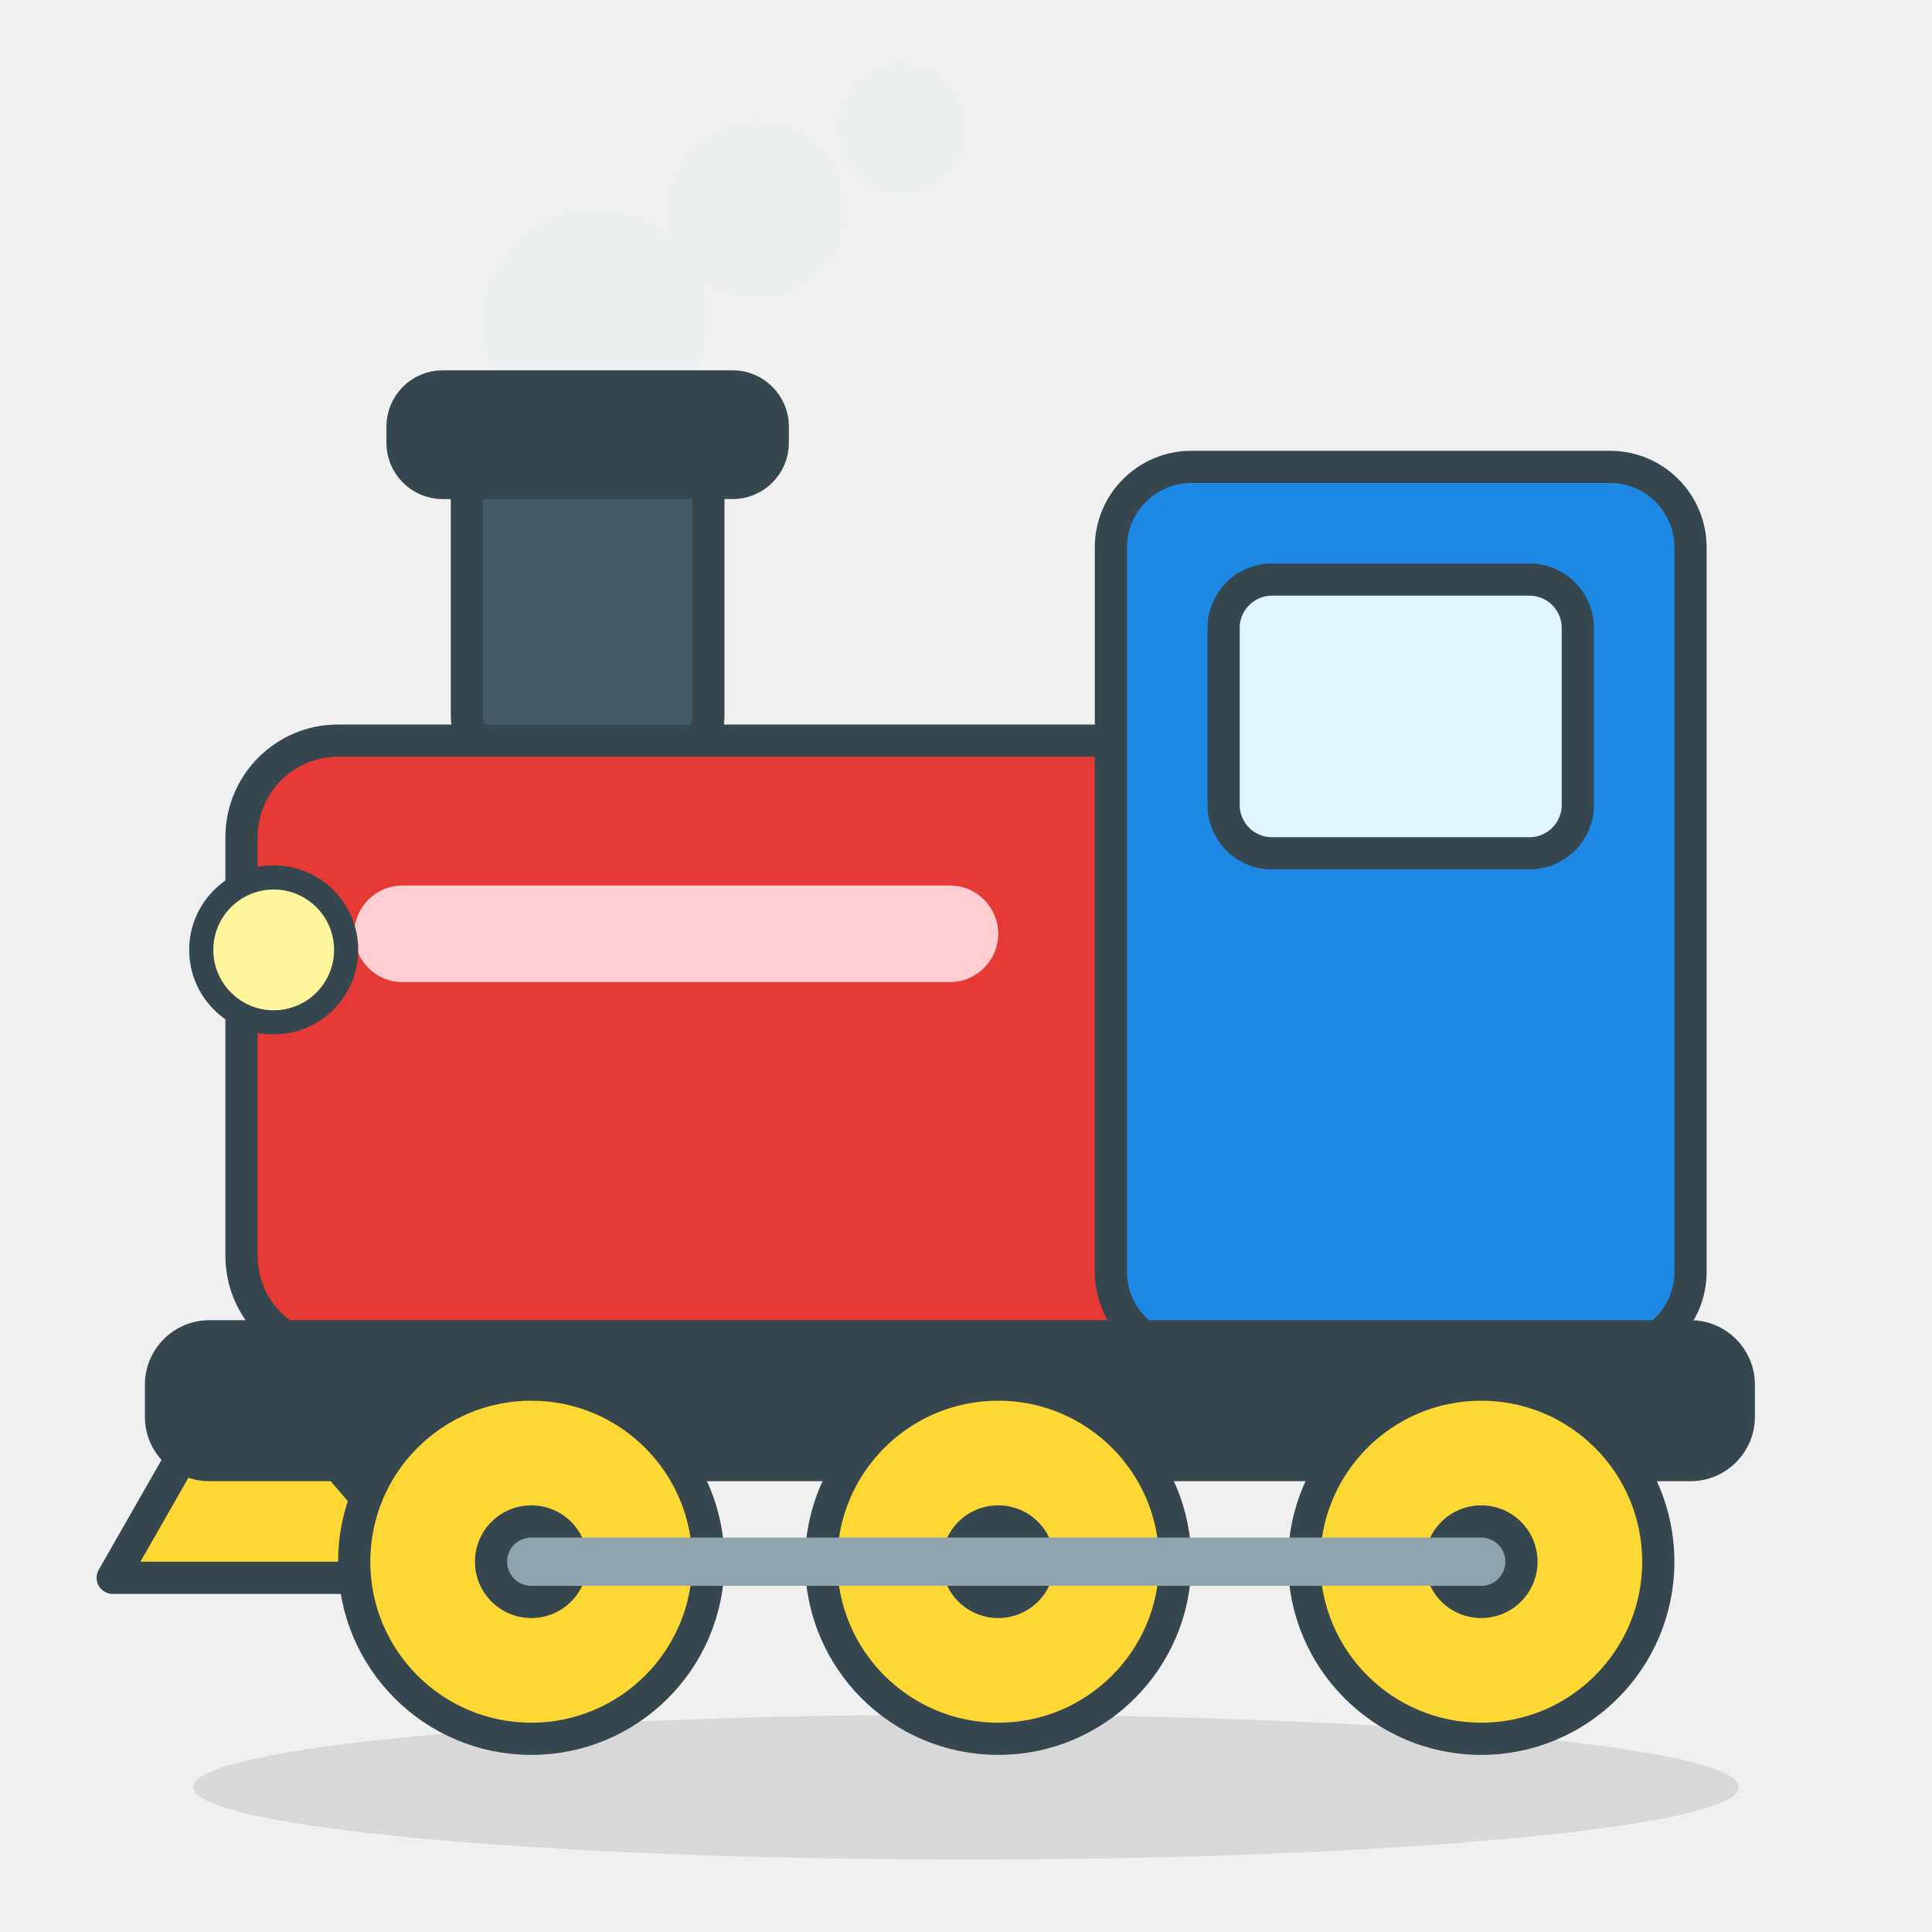
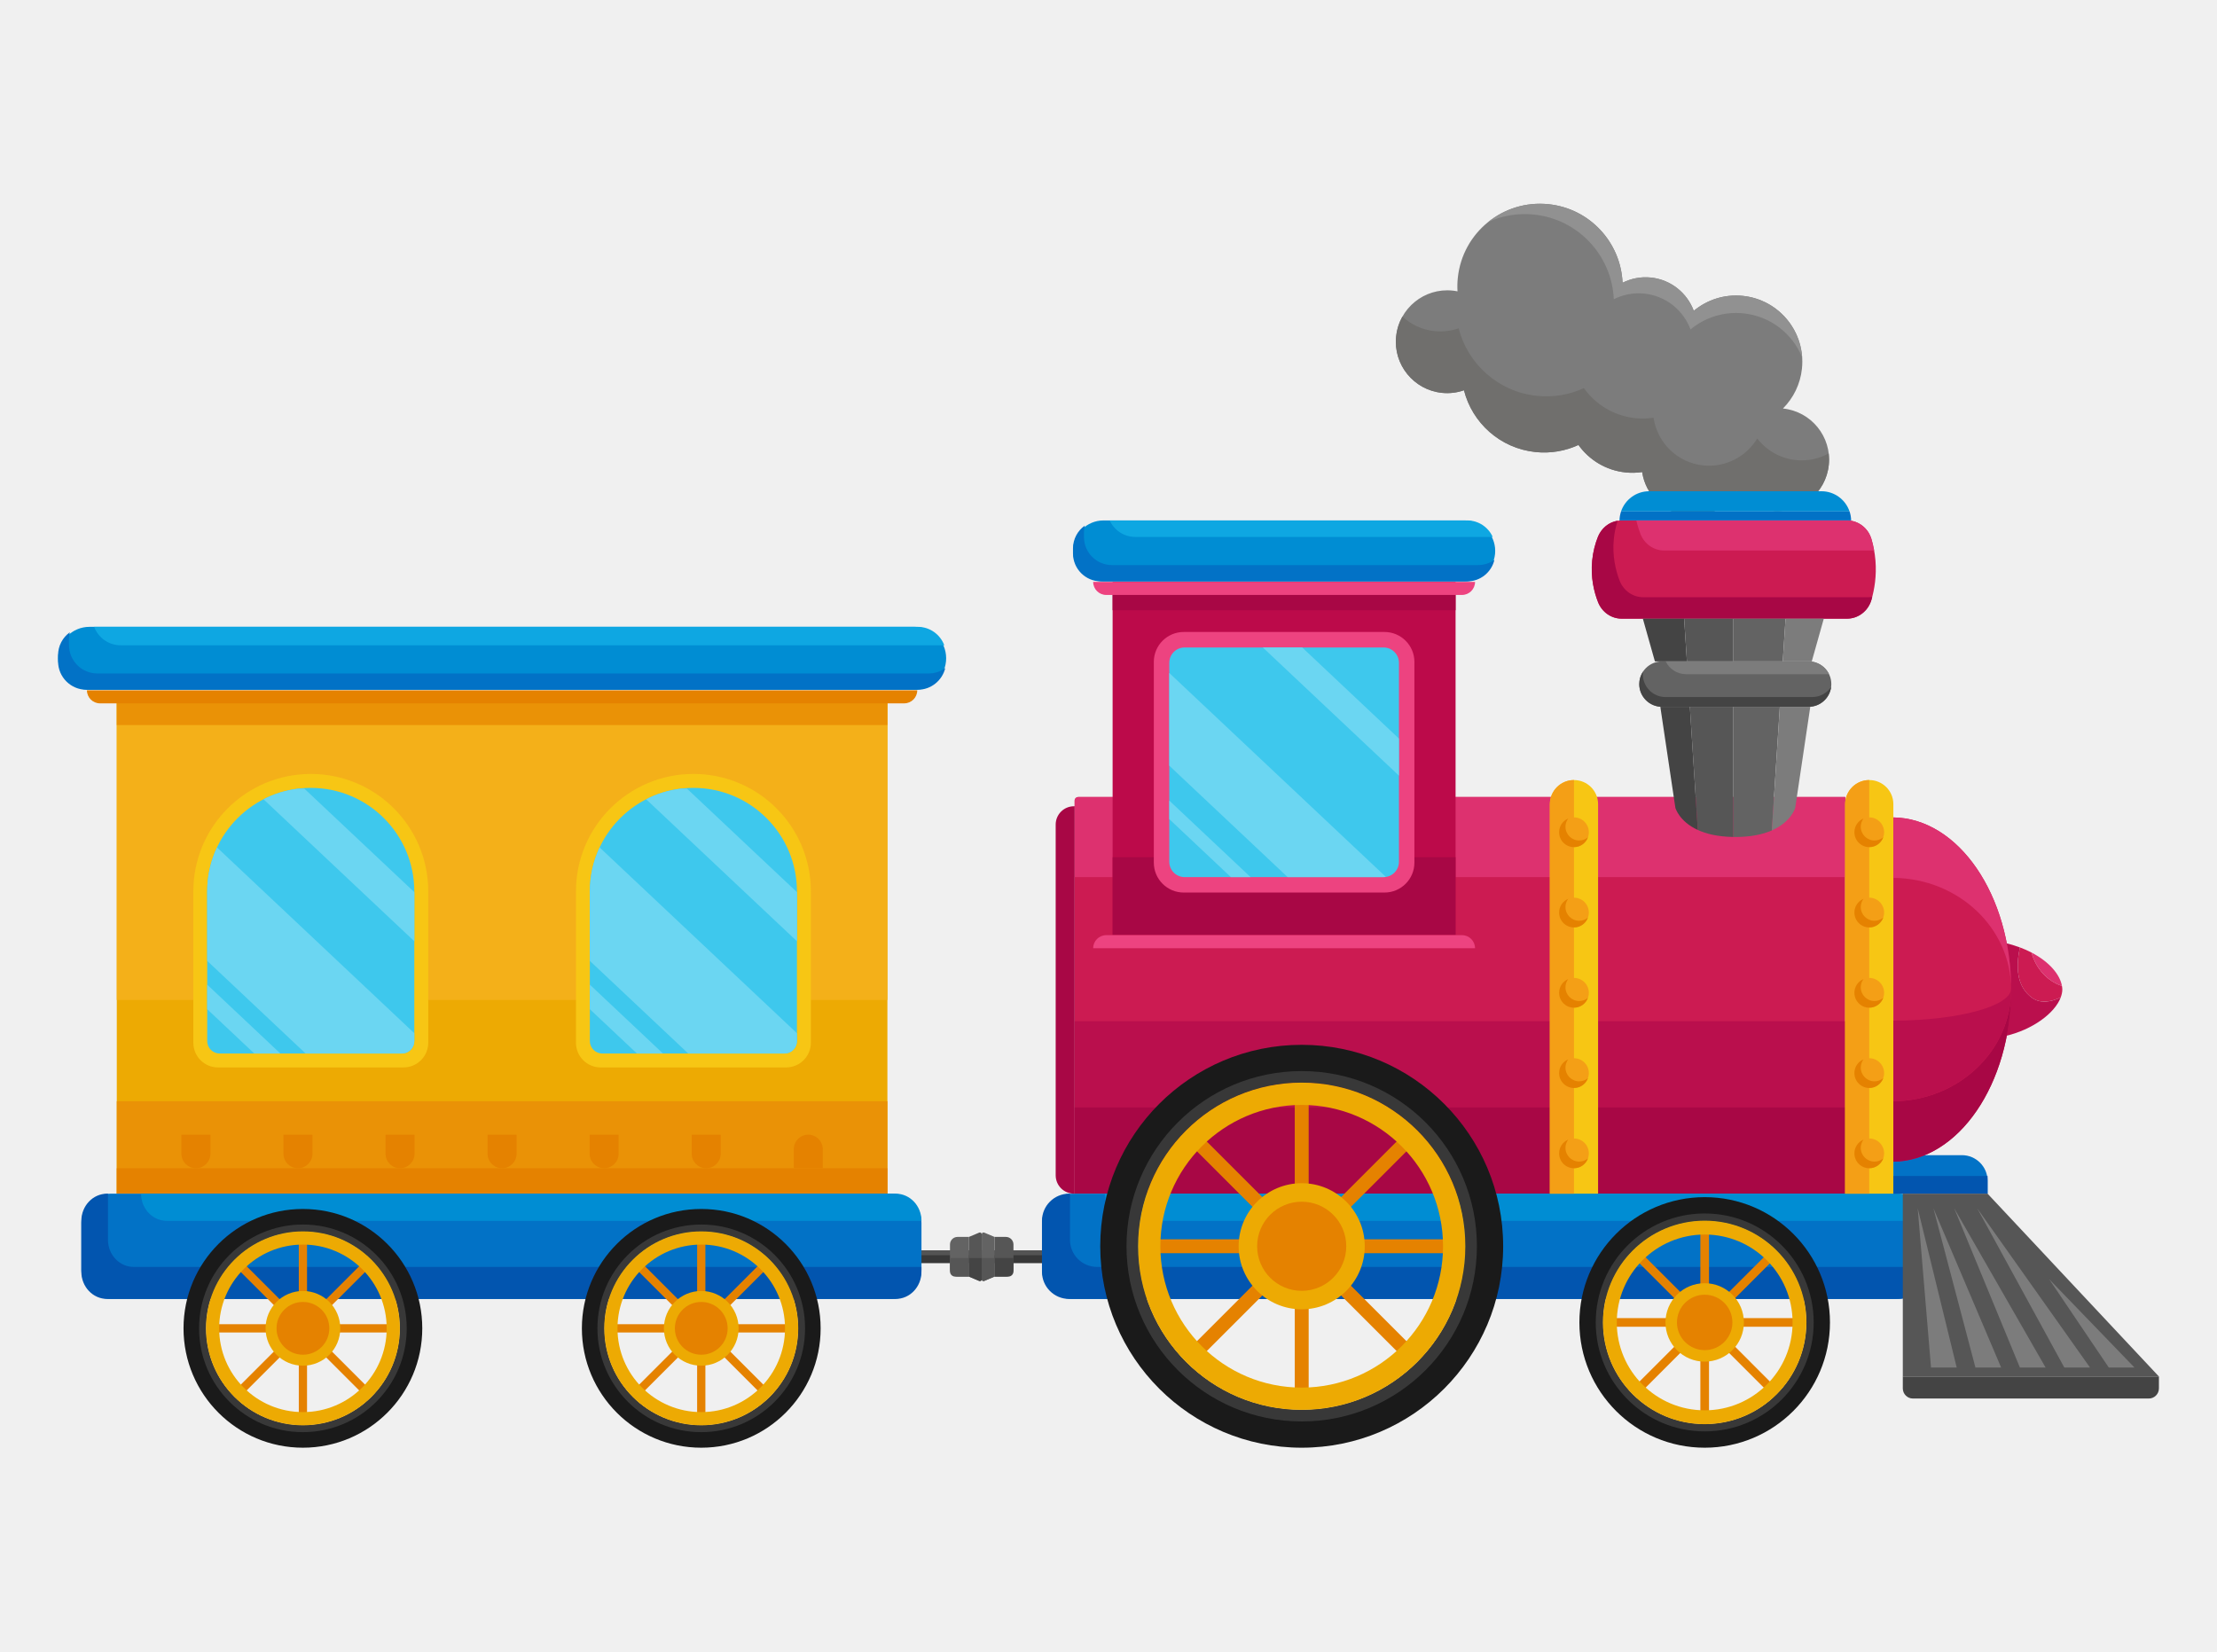
- <svg xmlns="http://www.w3.org/2000/svg" viewBox="0 0 240 240" role="img" aria-label="Tren">
-   <ellipse cx="120" cy="222" rx="96" ry="9" fill="#000" opacity="0.1" />
-   <g fill="#eceff1" opacity="0.9">
-     <circle cx="74" cy="40" r="14" />
-     <circle cx="94" cy="26" r="11" />
-     <circle cx="112" cy="16" r="8" />
+ <svg xmlns="http://www.w3.org/2000/svg" version="1.1" id="Capa_1" x="0px" y="0px" viewBox="0 0 671.18 500" style="enable-background:new 0 0 671.18 500;" xml:space="preserve">
+   <style type="text/css">
+ 	.st0{opacity:0.2;}
+ 	.st1{fill:#FFFFFF;}
+ 	.st2{fill:url(#SVGID_1_);}
+ 	.st3{filter:url(#Adobe_OpacityMaskFilter);}
+ 	.st4{filter:url(#Adobe_OpacityMaskFilter_1_);}
+ 	.st5{mask:url(#SVGID_2_);fill:url(#SVGID_3_);}
+ 	.st6{opacity:0.32;fill:url(#SVGID_4_);}
+ 	.st7{fill:url(#SVGID_5_);}
+ 	.st8{fill:url(#SVGID_6_);}
+ 	.st9{filter:url(#Adobe_OpacityMaskFilter_2_);}
+ 	.st10{filter:url(#Adobe_OpacityMaskFilter_3_);}
+ 	.st11{mask:url(#SVGID_7_);fill:url(#SVGID_8_);}
+ 	.st12{opacity:0.32;fill:url(#SVGID_9_);}
+ 	.st13{fill:url(#SVGID_10_);}
+ 	.st14{fill:url(#SVGID_11_);}
+ 	.st15{filter:url(#Adobe_OpacityMaskFilter_4_);}
+ 	.st16{filter:url(#Adobe_OpacityMaskFilter_5_);}
+ 	.st17{mask:url(#SVGID_12_);fill:url(#SVGID_13_);}
+ 	.st18{opacity:0.32;fill:url(#SVGID_14_);}
+ 	.st19{fill:url(#SVGID_15_);}
+ 	.st20{fill:url(#SVGID_16_);}
+ 	.st21{fill:url(#SVGID_17_);}
+ 	.st22{fill:url(#SVGID_18_);}
+ 	.st23{filter:url(#Adobe_OpacityMaskFilter_6_);}
+ 	.st24{filter:url(#Adobe_OpacityMaskFilter_7_);}
+ 	.st25{mask:url(#SVGID_19_);fill:url(#SVGID_20_);}
+ 	.st26{opacity:0.32;fill:url(#SVGID_21_);}
+ 	.st27{fill:url(#SVGID_22_);}
+ 	.st28{fill:url(#SVGID_23_);}
+ 	.st29{fill:url(#SVGID_24_);}
+ 	.st30{filter:url(#Adobe_OpacityMaskFilter_8_);}
+ 	.st31{filter:url(#Adobe_OpacityMaskFilter_9_);}
+ 	.st32{mask:url(#SVGID_25_);fill:url(#SVGID_26_);}
+ 	.st33{opacity:0.32;fill:url(#SVGID_27_);}
+ 	.st34{fill:url(#SVGID_28_);}
+ 	.st35{fill:url(#SVGID_29_);}
+ 	.st36{fill:url(#SVGID_30_);}
+ 	.st37{fill:url(#SVGID_31_);}
+ 	.st38{fill:url(#SVGID_32_);}
+ 	.st39{fill:#B28A6B;}
+ 	.st40{fill:#F8DAB8;}
+ 	.st41{fill:#C17541;}
+ 	.st42{fill:#E2955D;}
+ 	.st43{fill:#C26D40;}
+ 	.st44{fill:#B2693A;}
+ 	.st45{fill:#A7592F;}
+ 	.st46{fill:#D4AC86;}
+ 	.st47{fill:#E18F40;}
+ 	.st48{fill:#E4945D;}
+ 	.st49{fill:#19120F;}
+ 	.st50{fill:#CB4438;}
+ 	.st51{fill:#FCC676;}
+ 	.st52{fill:#B7332C;}
+ 	.st53{fill:#D89C4C;}
+ 	.st54{opacity:0.7;fill:#EFAA98;}
+ 	.st55{fill:#BFAC9D;}
+ 	.st56{fill:#443C37;}
+ 	.st57{fill:#F4A89D;}
+ 	.st58{fill:#564E48;}
+ 	.st59{fill:#F7E9DB;}
+ 	.st60{fill:#CB786D;}
+ 	.st61{fill:#E6C298;}
+ 	.st62{fill:#BF9A77;}
+ 	.st63{fill:#EFAA98;}
+ 	.st64{fill:#9A5347;}
+ 	.st65{fill:#ECAA9A;}
+ 	.st66{fill:#D3C4B1;}
+ 	.st67{opacity:0.4;fill:#564E48;}
+ 	.st68{fill:#CFBBAA;}
+ 	.st69{fill:#D78E82;}
+ 	.st70{fill:#3A3531;}
+ 	.st71{fill:#5C4235;}
+ 	.st72{opacity:0.5;fill:#3A3531;}
+ 	.st73{fill:#C6B5A6;}
+ 	.st74{opacity:0.3;fill:#9A5347;}
+ 	.st75{opacity:0.5;fill:#EFAA98;}
+ 	.st76{fill:#F0BB35;}
+ 	.st77{fill:#F8BF34;}
+ 	.st78{fill:#2589B0;}
+ 	.st79{fill:#E4A82B;}
+ 	.st80{fill:#E2A82E;}
+ 	.st81{fill:#BD8122;}
+ 	.st82{fill:#C28423;}
+ 	.st83{fill:#C0C9CC;}
+ 	.st84{fill:#F7BF35;}
+ 	.st85{fill:#F8C23D;}
+ 	.st86{fill:#7A4633;}
+ 	.st87{fill:#D19325;}
+ 	.st88{fill:#FDFDFD;}
+ 	.st89{fill:#93D8EB;}
+ 	.st90{fill:#3EB3DA;}
+ 	.st91{fill:#3CB3D9;}
+ 	.st92{fill:#3BB2D8;}
+ 	.st93{fill:#FCEBB6;}
+ 	.st94{fill:#992021;}
+ 	.st95{fill:#3F2118;}
+ 	.st96{fill:#402119;}
+ 	.st97{fill:#EF7073;}
+ 	.st98{fill:#F9C3C4;}
+ 	.st99{fill:#48271D;}
+ 	.st100{fill:#502E23;}
+ 	.st101{fill:#F8F8F7;}
+ 	.st102{fill:#DAE8EC;}
+ 	.st103{fill:#508AA8;}
+ 	.st104{fill:#C0BEBE;}
+ 	.st105{fill:#E3E2E2;}
+ 	.st106{fill:#433C30;}
+ 	.st107{fill:#5A5752;}
+ 	.st108{fill:#4C4749;}
+ 	.st109{fill:#A8A4AB;}
+ 	.st110{fill:#53504B;}
+ 	.st111{fill:#E84E1E;}
+ 	.st112{fill:#C6C3C3;}
+ 	.st113{fill:#625D62;}
+ 	.st114{fill:#7C7973;}
+ 	.st115{fill:#893872;}
+ 	.st116{fill:#A04B8C;}
+ 	.st117{fill:#C2EFFB;}
+ 	.st118{fill:#702A5F;}
+ 	.st119{opacity:0.2;fill:#FFFFFF;}
+ 	.st120{opacity:0.3;fill:#FFFFFF;}
+ 	.st121{opacity:0.5;fill:#FF6E5F;}
+ 	.st122{fill:#383638;}
+ 	.st123{opacity:0.48;fill:#FFFFFF;}
+ 	.st124{opacity:0.5;}
+ 	.st125{fill:#561F4C;}
+ 	.st126{opacity:0.3;}
+ 	.st127{fill:#232323;}
+ 	.st128{opacity:0.4;}
+ 	.st129{opacity:0.5;fill:#FFFFFF;}
+ 	.st130{fill:#E42000;}
+ 	.st131{opacity:0.15;}
+ 	.st132{opacity:0.85;}
+ 	.st133{fill:#FFDA6A;}
+ 	.st134{fill:#86B200;}
+ 	.st135{fill:#A1D735;}
+ 	.st136{fill:#8832BF;}
+ 	.st137{fill:#0C80D9;}
+ 	.st138{fill:#7ABB2F;}
+ 	.st139{fill:#FCBE1A;}
+ 	.st140{fill:#FA720C;}
+ 	.st141{fill:#FF3B7C;}
+ 	.st142{fill:#C62462;}
+ 	.st143{fill:#00B1C9;}
+ 	.st144{fill:#115A60;}
+ 	.st145{fill:#07C9DD;}
+ 	.st146{fill:none;stroke:#22EAEF;stroke-width:14.948;stroke-linecap:round;stroke-miterlimit:10;}
+ 	.st147{opacity:0.8;fill:#07A8A8;}
+ 	.st148{fill:#22EAEF;}
+ 	.st149{fill:#6DCDEB;}
+ 	.st150{fill:#C5FCF1;}
+ 	.st151{fill:#03898C;}
+ 	.st152{fill:#1F7177;}
+ 	.st153{fill:#52C5CE;}
+ 	.st154{fill:#BECFD7;}
+ 	.st155{fill:none;stroke:#FFCF03;stroke-width:7.94;stroke-linecap:round;stroke-linejoin:round;stroke-miterlimit:10;}
+ 	.st156{fill:#0084A8;}
+ 	.st157{fill:#B7295F;}
+ 	.st158{opacity:0.5;fill:#B46EEA;}
+ 	.st159{fill:none;stroke:#FFFFFF;stroke-width:7.94;stroke-linecap:round;stroke-linejoin:round;stroke-miterlimit:10;}
+ 	.st160{opacity:0.8;}
+ 	.st161{fill:#07A8A8;}
+ 	.st162{opacity:0.6;fill:#07A8A8;}
+ 	.st163{fill:#FFCF03;}
+ 	.st164{fill:#FFEEA4;}
+ 	.st165{fill:#7C7C7C;}
+ 	.st166{fill:#706F6D;}
+ 	.st167{fill:#383838;}
+ 	.st168{fill:#545454;}
+ 	.st169{fill:#636363;}
+ 	.st170{fill:#565656;}
+ 	.st171{fill:#444444;}
+ 	.st172{fill:#DD316F;}
+ 	.st173{fill:#CC1B52;}
+ 	.st174{fill:#BA0F4D;}
+ 	.st175{fill:#A80745;}
+ 	.st176{fill:#EDAA03;}
+ 	.st177{fill:#F4B019;}
+ 	.st178{fill:#EA9206;}
+ 	.st179{fill:#E58200;}
+ 	.st180{fill:#0272C6;}
+ 	.st181{fill:#008DD3;}
+ 	.st182{fill:#0255AF;}
+ 	.st183{fill:#F7C614;}
+ 	.st184{fill:#F49F16;}
+ 	.st185{fill:#BC0A4A;}
+ 	.st186{fill:#ED4380;}
+ 	.st187{fill:#0EA7E2;}
+ 	.st188{fill:#3EC8ED;}
+ 	.st189{fill:#1A1A1A;}
+ 	.st190{fill:#6BD6F2;}
+ 	.st191{fill:#919191;}
+ 	.st192{fill:#C46A20;}
+ 	.st193{fill:#D3722A;}
+ 	.st194{fill:#BA601E;}
+ 	.st195{fill:#AD5418;}
+ 	.st196{fill:#B21B1B;}
+ 	.st197{fill:#C62626;}
+ 	.st198{fill:#990D0D;}
+ 	.st199{clip-path:url(#SVGID_34_);}
+ 	.st200{fill:#97DEF7;}
+ 	.st201{fill:#FEF5D7;}
+ 	.st202{fill:#EDC86B;}
+ 	.st203{fill:#8BC10B;}
+ 	.st204{fill:#FCF081;}
+ 	.st205{fill:#74AE00;}
+ 	.st206{fill:#663A03;}
+ 	.st207{fill:#5B3104;}
+ 	.st208{fill:#F7372A;}
+ 	.st209{fill:#BD1C22;}
+ 	.st210{fill:#B22828;}
+ 	.st211{fill:#FFC600;}
+ 	.st212{fill:#EF8800;}
+ 	.st213{fill:#FFD400;}
+ 	.st214{fill:#FFAC00;}
+ 	.st215{fill:#FFE67D;}
+ 	.st216{fill:#FF9B70;}
+ 	.st217{fill:#1D1D1B;}
+ 	.st218{fill:#FCC166;}
+ 	.st219{fill:#F1464C;}
+ 	.st220{fill:#F47A4E;}
+ 	.st221{fill:none;stroke:#FFFFFF;stroke-width:0.85;stroke-miterlimit:10;}
+ 	.st222{fill:#FCA466;stroke:#FFFFFF;stroke-width:0.85;stroke-miterlimit:10;}
+ 	.st223{fill:#87AB11;}
+ 	.st224{fill:none;stroke:#FFFFFF;stroke-width:0.85;stroke-linecap:round;stroke-linejoin:round;stroke-miterlimit:10;}
+ 	.st225{fill:none;stroke:#87AB11;stroke-width:0.85;stroke-linecap:round;stroke-linejoin:round;stroke-miterlimit:10;}
+ 	.st226{clip-path:url(#SVGID_36_);fill:#1A1A1A;}
+ 	.st227{clip-path:url(#SVGID_38_);fill:#1A1A1A;}
+ 	.st228{fill:#3B68AB;}
+ 	.st229{fill:none;stroke:#3B68AB;stroke-width:0.85;stroke-linecap:round;stroke-linejoin:round;stroke-miterlimit:10;}
+ 	.st230{clip-path:url(#SVGID_40_);fill:#1A1A1A;}
+ 	.st231{clip-path:url(#SVGID_42_);fill:#1A1A1A;}
+ 	.st232{fill:#BD71BA;}
+ 	.st233{fill:#AD40A9;}
+ 	.st234{fill:#1178AB;}
+ 	.st235{fill:none;stroke:#1178AB;stroke-width:0.85;stroke-linecap:round;stroke-linejoin:round;stroke-miterlimit:10;}
+ 	.st236{clip-path:url(#SVGID_44_);fill:#1A1A1A;}
+ 	.st237{clip-path:url(#SVGID_46_);fill:#1A1A1A;}
+ 	.st238{fill:#5CC46A;}
+ 	.st239{fill:#1CA75E;}
+ 	.st240{fill:#B19C48;}
+ 	.st241{fill:none;stroke:#B19C48;stroke-width:0.85;stroke-linecap:round;stroke-linejoin:round;stroke-miterlimit:10;}
+ 	.st242{clip-path:url(#SVGID_48_);fill:#1A1A1A;}
+ 	.st243{clip-path:url(#SVGID_50_);fill:#1A1A1A;}
+ 	.st244{fill:#57BFE6;}
+ 	.st245{fill:#259CD4;}
+ 	.st246{fill:#9D5C8B;}
+ 	.st247{fill:none;stroke:#9D5C8B;stroke-width:0.85;stroke-linecap:round;stroke-linejoin:round;stroke-miterlimit:10;}
+ 	.st248{clip-path:url(#SVGID_52_);fill:#1A1A1A;}
+ 	.st249{clip-path:url(#SVGID_54_);fill:#1A1A1A;}
+ 	.st250{fill:#F6D436;}
+ 	.st251{fill:#262623;}
+ 	.st252{fill:#F39597;}
+ 	.st253{fill:#E86519;}
+ </style>
+   <g>
+     <path class="st165" d="M439.74,87.98c0.51,0.05,1.02,0.13,1.51,0.23c-0.08-1.34-0.06-2.7,0.09-4.08   c1.42-13.74,13.71-23.73,27.46-22.31c12.51,1.29,21.9,11.59,22.42,23.79c2.57-1.29,5.51-1.9,8.58-1.58   c6.09,0.63,10.98,4.7,12.98,10.07c4-3.32,9.28-5.1,14.87-4.52c11.01,1.14,19.02,10.99,17.88,22c-0.49,4.76-2.62,8.96-5.75,12.1   c8.55,0.88,14.77,8.53,13.88,17.08c-0.88,8.55-8.53,14.77-17.08,13.88c-4.42-0.46-8.2-2.72-10.71-5.98   c-3.02,5.01-8.73,8.11-14.93,7.47c-7.23-0.75-12.76-6.33-13.78-13.2c-1.63,0.24-3.31,0.29-5.02,0.11   c-5.96-0.62-11.04-3.79-14.27-8.31c-3.93,1.8-8.38,2.62-12.99,2.14c-10.72-1.11-19.16-8.83-21.67-18.7   c-2.08,0.72-4.33,1.02-6.66,0.78c-8.55-0.88-14.77-8.53-13.88-17.08S431.18,87.1,439.74,87.98z" />
+     <path class="st166" d="M424.56,95.85c2.6,2.39,5.96,4.01,9.75,4.4c2.55,0.26,5.02-0.07,7.29-0.85   c2.75,10.79,11.98,19.24,23.71,20.45c5.04,0.52,9.91-0.37,14.2-2.34c3.53,4.95,9.08,8.42,15.6,9.09c1.87,0.19,3.71,0.14,5.49-0.12   c1.11,7.51,7.17,13.62,15.07,14.43c6.78,0.7,13.02-2.69,16.32-8.16c2.75,3.56,6.89,6.04,11.71,6.54c3.57,0.37,6.98-0.4,9.91-2   c0.14,1.13,0.16,2.28,0.04,3.46c-0.88,8.55-8.53,14.77-17.08,13.88c-4.42-0.46-8.2-2.72-10.71-5.98   c-3.02,5.01-8.73,8.11-14.93,7.47c-7.22-0.75-12.76-6.33-13.78-13.2c-1.63,0.24-3.31,0.29-5.02,0.11   c-5.96-0.62-11.04-3.79-14.27-8.31c-3.93,1.8-8.37,2.62-12.99,2.14c-10.72-1.11-19.16-8.83-21.67-18.7   c-2.08,0.72-4.33,1.02-6.66,0.78c-8.55-0.88-14.77-8.53-13.88-17.08C422.88,99.68,423.55,97.65,424.56,95.85z" />
+     <g>
+       <g>
+         <rect x="276.5" y="378.56" transform="matrix(-1 -4.490420e-11 4.490420e-11 -1 594.4199 760.9948)" class="st167" width="41.42" height="3.87" />
+         <rect x="276.5" y="378.56" transform="matrix(-1 -4.490420e-11 4.490420e-11 -1 594.4199 758.5908)" class="st168" width="41.42" height="1.47" />
+         <path class="st169" d="M289.89,386.51h3.46v-12.02h-3.46c-1.27,0-2.29,1.03-2.29,2.29v7.43     C287.6,385.48,288.63,386.51,289.89,386.51z" />
+         <path class="st170" d="M296.46,387.82l-3.11-1.31v-12.02l3.11-1.31c0.35-0.15,0.75,0.11,0.75,0.5v13.65     C297.21,387.71,296.82,387.97,296.46,387.82z" />
+         <path class="st170" d="M304.53,374.49h-3.46v12.02h3.46c1.27,0,2.29-1.03,2.29-2.29v-7.43     C306.82,375.51,305.79,374.49,304.53,374.49z" />
+         <path class="st170" d="M289.17,386.51h4.18v-5.63h-5.75v4.06C287.6,385.81,288.3,386.51,289.17,386.51z" />
+         <path class="st171" d="M306.82,380.88h-5.75v5.63h4.18c0.87,0,1.57-0.7,1.57-1.57V380.88z" />
+         <path class="st169" d="M297.96,373.18l3.11,1.31v12.02l-3.11,1.31c-0.35,0.15-0.75-0.11-0.75-0.5v-13.65     C297.21,373.29,297.6,373.03,297.96,373.18z" />
+         <path class="st171" d="M297.21,380.88v6.45c0,0.38-0.39,0.65-0.75,0.5l-3.11-1.31v-5.63H297.21z" />
+         <path class="st170" d="M301.07,380.88v5.63l-3.11,1.31c-0.35,0.15-0.75-0.11-0.75-0.5v-6.45H301.07z" />
+       </g>
+       <g>
+         <path class="st172" d="M615.03,288.4c5.53,2.87,8.65,6.79,9.21,10.11C619.72,297.01,616.3,293.14,615.03,288.4z" />
+         <path class="st173" d="M611.49,286.83c1.28,0.47,2.45,1,3.54,1.57c1.27,4.74,4.68,8.61,9.21,10.11c0.06,0.37,0.11,0.73,0.11,1.08     c0,0.78-0.18,1.58-0.49,2.4c-2.99,1.36-6,1.9-8.56,0.2C610.34,298.64,610.33,292.63,611.49,286.83z" />
+         <path class="st174" d="M604.91,285.16c0.66,0.06,1.33,0.16,2.01,0.31c1.64,0.37,3.15,0.84,4.57,1.36     c-1.16,5.79-1.15,11.81,3.82,15.36c2.56,1.71,5.57,1.17,8.56-0.2c-1.78,4.7-8.39,9.77-16.94,11.72     c-0.54,0.12-1.08,0.21-1.61,0.27c-2.01-4.36-3.16-9.44-3.16-14.86C602.16,294.07,603.16,289.31,604.91,285.16z" />
+       </g>
+       <path class="st173" d="M325.34,361.4h233.3V241.31H326.42c-0.6,0-1.08,0.48-1.08,1.08V361.4z" />
+       <path class="st172" d="M325.34,265.56h233.3v-24.25H326.42c-0.6,0-1.08,0.48-1.08,1.08V265.56z" />
+       <rect x="325.34" y="309.18" transform="matrix(-1 -4.492197e-11 4.492197e-11 -1 883.9843 670.5793)" class="st174" width="233.3" height="52.22" />
+       <rect x="325.34" y="335.29" transform="matrix(-1 -4.492197e-11 4.492197e-11 -1 883.9843 696.6904)" class="st175" width="233.3" height="26.11" />
+       <rect x="35.35" y="212.21" transform="matrix(-1 -4.491797e-11 4.491797e-11 -1 304.0058 573.607)" class="st176" width="233.3" height="149.19" />
+       <rect x="35.35" y="212.21" transform="matrix(-1 -4.487889e-11 4.487889e-11 -1 304.0058 514.9566)" class="st177" width="233.3" height="90.54" />
+       <rect x="35.35" y="212.21" transform="matrix(-1 -4.491797e-11 4.491797e-11 -1 304.0058 431.7365)" class="st178" width="233.3" height="7.32" />
+       <rect x="35.35" y="333.41" transform="matrix(-1 -4.491797e-11 4.491797e-11 -1 304.0058 694.8083)" class="st178" width="233.3" height="27.99" />
+       <rect x="35.35" y="353.7" transform="matrix(-1 -4.491797e-11 4.491797e-11 -1 304.0058 715.0967)" class="st179" width="233.3" height="7.7" />
+       <g>
+         <path class="st180" d="M324.56,393.27h249.46c5.03,0,9.11-4.08,9.11-9.11v-13.65c0-5.03-4.08-9.11-9.11-9.11H324.56     c-5.03,0-9.11,4.08-9.11,9.11v13.65C315.45,389.19,319.53,393.27,324.56,393.27z" />
+         <path class="st181" d="M574.91,361.4c4.54,0,8.21,3.68,8.21,8.21v0.02H342.69c-4.54,0-8.21-3.68-8.21-8.21v-0.02H574.91z" />
+         <path class="st182" d="M323.66,361.4h0.27v13.97c0,4.54,3.68,8.21,8.21,8.21h250.98v1.48c0,4.54-3.68,8.21-8.21,8.21H323.66     c-4.54,0-8.21-3.68-8.21-8.21v-15.44C315.45,365.08,319.13,361.4,323.66,361.4z" />
+       </g>
+       <g>
+         <path class="st180" d="M33.51,393.27h236.58c4.9,0,8.88-3.98,8.88-8.88v-14.11c0-4.9-3.98-8.88-8.88-8.88H33.51     c-4.9,0-8.88,3.98-8.88,8.88v14.11C24.63,389.29,28.61,393.27,33.51,393.27z" />
+         <path class="st181" d="M271.17,361.4c4.31,0,7.8,3.68,7.8,8.21v0.02H50.51c-4.31,0-7.8-3.68-7.8-8.21v-0.02H271.17z" />
+         <path class="st182" d="M32.43,361.4h0.26v13.97c0,4.54,3.49,8.21,7.8,8.21h238.47v1.48c0,4.54-3.49,8.21-7.8,8.21H32.43     c-4.31,0-7.8-3.68-7.8-8.21v-15.44C24.63,365.08,28.12,361.4,32.43,361.4z" />
+       </g>
+       <g>
+         <path class="st183" d="M469.21,361.4h14.6V243.47c0-4.03-3.27-7.3-7.3-7.3l0,0c-4.03,0-7.3,3.27-7.3,7.3V361.4z" />
+         <path class="st183" d="M558.6,361.4h14.6V243.47c0-4.03-3.27-7.3-7.3-7.3l0,0c-4.03,0-7.3,3.27-7.3,7.3V361.4z" />
+         <path class="st184" d="M469.21,361.4V243.47c0-4.03,3.27-7.3,7.3-7.3V361.4H469.21z" />
+         <path class="st184" d="M558.6,361.4V243.47c0-4.03,3.27-7.3,7.3-7.3V361.4H558.6z" />
+         <g>
+           <g>
+             <circle class="st184" cx="476.51" cy="251.97" r="4.5" />
+             <path class="st179" d="M474.77,247.81c-0.52,0.7-0.84,1.55-0.84,2.49c0,2.3,1.87,4.17,4.17,4.17c1.01,0,1.92-0.37,2.64-0.97       c-0.63,1.73-2.28,2.98-4.23,2.98c-2.49,0-4.5-2.02-4.5-4.5C472,250.1,473.15,248.49,474.77,247.81z" />
+           </g>
+           <g>
+             <circle class="st184" cx="476.51" cy="276.28" r="4.5" />
+             <path class="st179" d="M474.77,272.12c-0.52,0.7-0.84,1.55-0.84,2.49c0,2.3,1.87,4.17,4.17,4.17c1.01,0,1.92-0.37,2.64-0.97       c-0.63,1.73-2.28,2.98-4.23,2.98c-2.49,0-4.5-2.02-4.5-4.5C472,274.4,473.15,272.8,474.77,272.12z" />
+           </g>
+           <g>
+             <circle class="st184" cx="476.51" cy="300.58" r="4.5" />
+             <path class="st179" d="M474.77,296.42c-0.52,0.7-0.84,1.55-0.84,2.49c0,2.3,1.87,4.17,4.17,4.17c1.01,0,1.92-0.37,2.64-0.97       c-0.63,1.73-2.28,2.98-4.23,2.98c-2.49,0-4.5-2.02-4.5-4.5C472,298.71,473.15,297.1,474.77,296.42z" />
+           </g>
+           <g>
+             <circle class="st184" cx="476.51" cy="324.89" r="4.5" />
+             <path class="st179" d="M474.77,320.73c-0.52,0.7-0.84,1.55-0.84,2.49c0,2.3,1.87,4.17,4.17,4.17c1.01,0,1.92-0.37,2.64-0.97       c-0.63,1.73-2.28,2.98-4.23,2.98c-2.49,0-4.5-2.02-4.5-4.5C472,323.01,473.15,321.41,474.77,320.73z" />
+           </g>
+           <g>
+             <circle class="st184" cx="476.51" cy="349.19" r="4.5" />
+             <path class="st179" d="M474.77,345.03c-0.52,0.7-0.84,1.55-0.84,2.49c0,2.3,1.87,4.17,4.17,4.17c1.01,0,1.92-0.37,2.64-0.97       c-0.63,1.73-2.28,2.98-4.23,2.98c-2.49,0-4.5-2.02-4.5-4.5C472,347.32,473.15,345.71,474.77,345.03z" />
+           </g>
+         </g>
+         <g>
+           <g>
+             <circle class="st184" cx="565.9" cy="251.97" r="4.5" />
+             <path class="st179" d="M564.17,247.81c-0.52,0.7-0.84,1.55-0.84,2.49c0,2.3,1.87,4.17,4.17,4.17c1.01,0,1.92-0.37,2.64-0.97       c-0.63,1.73-2.28,2.98-4.23,2.98c-2.49,0-4.5-2.02-4.5-4.5C561.4,250.1,562.54,248.49,564.17,247.81z" />
+           </g>
+           <g>
+             <circle class="st184" cx="565.9" cy="276.28" r="4.5" />
+             <path class="st179" d="M564.17,272.12c-0.52,0.7-0.84,1.55-0.84,2.49c0,2.3,1.87,4.17,4.17,4.17c1.01,0,1.92-0.37,2.64-0.97       c-0.63,1.73-2.28,2.98-4.23,2.98c-2.49,0-4.5-2.02-4.5-4.5C561.4,274.4,562.54,272.8,564.17,272.12z" />
+           </g>
+           <g>
+             <circle class="st184" cx="565.9" cy="300.58" r="4.5" />
+             <path class="st179" d="M564.17,296.42c-0.52,0.7-0.84,1.55-0.84,2.49c0,2.3,1.87,4.17,4.17,4.17c1.01,0,1.92-0.37,2.64-0.97       c-0.63,1.73-2.28,2.98-4.23,2.98c-2.49,0-4.5-2.02-4.5-4.5C561.4,298.71,562.54,297.1,564.17,296.42z" />
+           </g>
+           <g>
+             <circle class="st184" cx="565.9" cy="324.89" r="4.5" />
+             <path class="st179" d="M564.17,320.73c-0.52,0.7-0.84,1.55-0.84,2.49c0,2.3,1.87,4.17,4.17,4.17c1.01,0,1.92-0.37,2.64-0.97       c-0.63,1.73-2.28,2.98-4.23,2.98c-2.49,0-4.5-2.02-4.5-4.5C561.4,323.01,562.54,321.41,564.17,320.73z" />
+           </g>
+           <g>
+             <circle class="st184" cx="565.9" cy="349.19" r="4.5" />
+             <path class="st179" d="M564.17,345.03c-0.52,0.7-0.84,1.55-0.84,2.49c0,2.3,1.87,4.17,4.17,4.17c1.01,0,1.92-0.37,2.64-0.97       c-0.63,1.73-2.28,2.98-4.23,2.98c-2.49,0-4.5-2.02-4.5-4.5C561.4,347.32,562.54,345.71,564.17,345.03z" />
+           </g>
+         </g>
+       </g>
+       <path class="st169" d="M503.15,213.99h44.4c3.8,0,6.87-3.08,6.87-6.87v0c0-3.8-3.08-6.87-6.87-6.87h-44.4    c-3.8,0-6.87,3.08-6.87,6.87v0C496.28,210.91,499.36,213.99,503.15,213.99z" />
+       <path class="st171" d="M497.42,203.32c-0.03,0.28-0.06,0.56-0.06,0.85c0,3.8,3.08,6.87,6.87,6.87h44.4c2.39,0,4.5-1.22,5.73-3.08    c-0.42,3.4-3.31,6.03-6.82,6.03h-44.4c-3.8,0-6.87-3.08-6.87-6.87l0,0C496.28,205.71,496.7,204.41,497.42,203.32z" />
+       <path class="st173" d="M490.93,187.31h68.25c3.37,0,6.39-2.29,7.38-5.7c0.92-3.16,1.6-7.23,1.22-11.91    c-0.2-2.4-0.64-4.56-1.19-6.43c-0.99-3.41-4.01-5.7-7.38-5.7h-68.33c-3.14,0-5.97,1.99-7.16,5.06c-0.77,1.97-1.43,4.34-1.7,7.07    c-0.5,5.08,0.54,9.42,1.76,12.58C484.97,185.34,487.8,187.31,490.93,187.31z" />
+       <path class="st175" d="M482.02,169.7c0.27-2.73,0.93-5.11,1.7-7.07c1.05-2.69,3.35-4.55,6.01-4.97c-0.53,1.64-0.96,3.5-1.16,5.56    c-0.5,5.08,0.54,9.42,1.76,12.58c1.19,3.06,4.02,5.02,7.15,5.02h68.25c0.36,0,0.72-0.03,1.07-0.08c-0.08,0.29-0.15,0.58-0.23,0.86    c-0.99,3.41-4.01,5.7-7.38,5.7h-68.25c-3.12,0-5.96-1.97-7.15-5.02C482.55,179.13,481.51,174.79,482.02,169.7z" />
+       <rect x="336.84" y="176.1" transform="matrix(-1 -4.488422e-11 4.488422e-11 -1 777.5053 459.1427)" class="st185" width="103.83" height="106.93" />
+       <rect x="336.84" y="259.54" transform="matrix(-1 -4.488422e-11 4.488422e-11 -1 777.5053 542.5739)" class="st175" width="103.83" height="23.5" />
+       <rect x="336.84" y="179.6" transform="matrix(-1 -4.488422e-11 4.488422e-11 -1 777.5053 364.3652)" class="st175" width="103.83" height="5.17" />
+       <path class="st186" d="M334.91,180.13H442.6c2.19,0,3.96-1.77,3.96-3.96l0,0H330.95l0,0    C330.95,178.36,332.72,180.13,334.91,180.13z" />
+       <path class="st186" d="M442.6,283.13H334.91c-2.19,0-3.96,1.77-3.96,3.96l0,0h115.61l0,0    C446.56,284.91,444.79,283.13,442.6,283.13z" />
+       <path class="st181" d="M334.07,176.01h109.37c5.09,0,9.22-4.13,9.22-9.22v0c0-5.09-4.13-9.22-9.22-9.22H334.07    c-5.09,0-9.22,4.13-9.22,9.22v0C324.85,171.88,328.98,176.01,334.07,176.01z" />
+       <path class="st179" d="M30.28,212.95h243.45c2.19,0,3.96-1.77,3.96-3.96l0,0H26.32l0,0C26.32,211.17,28.09,212.95,30.28,212.95z" />
+       <path class="st181" d="M27.1,208.82h249.82c5.26,0,9.52-4.26,9.52-9.52v0c0-5.26-4.26-9.52-9.52-9.52H27.1    c-5.26,0-9.52,4.26-9.52,9.52v0C17.58,204.56,21.84,208.82,27.1,208.82z" />
+       <path class="st187" d="M444.2,157.57c3.43,0,6.38,2.05,7.71,4.99H343.67c-3.43,0-6.38-2.05-7.71-4.99H444.2z" />
+       <path class="st187" d="M277.84,189.78c3.69,0,6.82,2.33,8.04,5.59H36.54c-3.69,0-6.82-2.33-8.04-5.59H277.84z" />
+       <g>
+         <path class="st186" d="M358.37,270.23h60.77c5,0,9.06-4.05,9.06-9.06V200.4c0-5-4.05-9.06-9.06-9.06h-60.77     c-5,0-9.06,4.05-9.06,9.06v60.77C349.31,266.18,353.37,270.23,358.37,270.23z" />
+         <path class="st188" d="M358.64,265.56h60.23c2.57,0,4.65-2.08,4.65-4.65v-60.23c0-2.57-2.08-4.65-4.65-4.65h-60.23     c-2.57,0-4.65,2.08-4.65,4.65v60.23C353.99,263.47,356.07,265.56,358.64,265.56z" />
+       </g>
+       <g>
+         <path class="st183" d="M181.85,323.18h56.14c4.14,0,7.5-3.36,7.5-7.5v-45.8c0-19.64-15.92-35.56-35.56-35.56h0     c-19.64,0-35.56,15.92-35.56,35.56v45.8C174.36,319.82,177.71,323.18,181.85,323.18z" />
+         <path class="st188" d="M182.35,318.97h55.14c2.09,0,3.78-1.69,3.78-3.78v-45.3c0-17.31-14.04-31.35-31.35-31.35h0     c-17.31,0-31.35,14.04-31.35,31.35v45.3C178.57,317.27,180.27,318.97,182.35,318.97z" />
+       </g>
+       <g>
+         <path class="st183" d="M66.01,323.18h56.14c4.14,0,7.5-3.36,7.5-7.5v-45.8c0-19.64-15.92-35.56-35.56-35.56h0     c-19.64,0-35.56,15.92-35.56,35.56v45.8C58.52,319.82,61.87,323.18,66.01,323.18z" />
+         <path class="st188" d="M66.51,318.97h55.14c2.09,0,3.78-1.69,3.78-3.78v-45.3c0-17.31-14.04-31.35-31.35-31.35h0     c-17.31,0-31.35,14.04-31.35,31.35v45.3C62.73,317.27,64.42,318.97,66.51,318.97z" />
+       </g>
+       <path class="st180" d="M573.2,361.4h28.52v-3.89c0-4.29-3.48-7.77-7.77-7.77H573.2V361.4z" />
+       <rect x="573.2" y="356.04" transform="matrix(-1 -4.487134e-11 4.487134e-11 -1 1174.922 717.4421)" class="st182" width="28.52" height="5.36" />
+       <polygon class="st170" points="601.72,361.4 653.6,416.76 576.06,416.76 576.06,361.4   " />
+       <path class="st171" d="M579.12,423.42h71.41c1.69,0,3.07-1.37,3.07-3.07v-3.6h-77.54v3.6    C576.06,422.05,577.43,423.42,579.12,423.42z" />
+       <path class="st165" d="M592.38,414.04h-7.78l-4.03-48.24L592.38,414.04z M585.32,365.8l12.73,48.24h7.78L585.32,365.8z     M591.61,365.8l19.9,48.24h7.78L591.61,365.8z M598.57,365.8l26.39,48.24h7.78L598.57,365.8z M620.35,387.26l18.07,26.78h7.78    L620.35,387.26z" />
+       <g>
+         <polygon class="st179" points="486.43,399.07 512.92,399.07 494.19,380.34 496.04,378.49 514.77,397.22 514.77,370.73      517.39,370.73 517.39,397.22 536.13,378.49 537.98,380.34 519.25,399.07 545.74,399.07 545.74,401.69 519.25,401.69      537.98,420.43 536.13,422.28 517.39,403.54 517.39,430.04 514.77,430.04 514.77,403.54 496.04,422.28 494.19,420.43      512.92,401.69 486.43,401.69    " />
+         <path class="st189" d="M478.15,400.38c0,20.95,16.98,37.93,37.93,37.93s37.93-16.98,37.93-37.93c0-20.95-16.98-37.93-37.93-37.93     S478.15,379.43,478.15,400.38z M485.27,400.38c0-17.02,13.79-30.81,30.81-30.81c17.02,0,30.81,13.79,30.81,30.81     c0,17.02-13.79,30.81-30.81,30.81C499.07,431.19,485.27,417.4,485.27,400.38z" />
+         <path class="st167" d="M483.1,400.38c0,18.22,14.77,32.99,32.99,32.99c18.22,0,32.99-14.77,32.99-32.99     c0-18.22-14.77-32.99-32.99-32.99C497.87,367.39,483.1,382.16,483.1,400.38z M485.27,400.38c0-17.02,13.79-30.81,30.81-30.81     c17.02,0,30.81,13.79,30.81,30.81c0,17.02-13.79,30.81-30.81,30.81C499.07,431.19,485.27,417.4,485.27,400.38z" />
+         <path class="st176" d="M485.27,400.38c0,17.02,13.79,30.81,30.81,30.81c17.02,0,30.81-13.79,30.81-30.81     c0-17.02-13.79-30.81-30.81-30.81C499.07,369.57,485.27,383.37,485.27,400.38z M489.47,400.38c0-14.7,11.91-26.61,26.61-26.61     c14.7,0,26.61,11.91,26.61,26.61c0,14.7-11.91,26.61-26.61,26.61C501.39,426.99,489.47,415.08,489.47,400.38z" />
+         <circle class="st176" cx="516.08" cy="400.38" r="11.87" />
+         <circle class="st179" cx="516.08" cy="400.38" r="8.39" />
+       </g>
+       <g>
+         <g>
+           <polygon class="st179" points="184.04,400.92 209.29,400.92 191.44,383.07 193.2,381.31 211.05,399.16 211.05,373.91       213.55,373.91 213.55,399.16 231.4,381.31 233.16,383.07 215.31,400.92 240.56,400.92 240.56,403.42 215.31,403.42       233.16,421.27 231.4,423.03 213.55,405.18 213.55,430.43 211.05,430.43 211.05,405.18 193.2,423.03 191.44,421.27       209.29,403.42 184.04,403.42     " />
+           <path class="st189" d="M176.16,402.17c0,19.96,16.18,36.14,36.14,36.14s36.14-16.18,36.14-36.14      c0-19.96-16.18-36.14-36.14-36.14S176.16,382.21,176.16,402.17z M182.94,402.17c0-16.21,13.14-29.36,29.36-29.36      c16.21,0,29.36,13.14,29.36,29.36c0,16.21-13.14,29.36-29.36,29.36C196.09,431.53,182.94,418.38,182.94,402.17z" />
+           <path class="st167" d="M180.87,402.17c0,17.36,14.07,31.43,31.43,31.43s31.43-14.07,31.43-31.43      c0-17.36-14.07-31.43-31.43-31.43S180.87,384.81,180.87,402.17z M182.94,402.17c0-16.21,13.14-29.36,29.36-29.36      c16.21,0,29.36,13.14,29.36,29.36c0,16.21-13.14,29.36-29.36,29.36C196.09,431.53,182.94,418.38,182.94,402.17z" />
+           <path class="st176" d="M182.94,402.17c0,16.21,13.14,29.36,29.36,29.36c16.21,0,29.36-13.14,29.36-29.36      c0-16.21-13.14-29.36-29.36-29.36C196.09,372.81,182.94,385.96,182.94,402.17z M186.94,402.17c0-14,11.35-25.36,25.36-25.36      c14,0,25.36,11.35,25.36,25.36c0,14-11.35,25.36-25.36,25.36C198.3,427.53,186.94,416.17,186.94,402.17z" />
+           <circle class="st176" cx="212.3" cy="402.17" r="11.31" />
+           <circle class="st179" cx="212.3" cy="402.17" r="7.99" />
+         </g>
+         <g>
+           <polygon class="st179" points="63.45,400.92 88.69,400.92 70.84,383.07 72.61,381.31 90.46,399.16 90.46,373.91 92.95,373.91       92.95,399.16 110.8,381.31 112.57,383.07 94.72,400.92 119.96,400.92 119.96,403.42 94.72,403.42 112.57,421.27 110.8,423.03       92.95,405.18 92.95,430.43 90.46,430.43 90.46,405.18 72.61,423.03 70.84,421.27 88.69,403.42 63.45,403.42     " />
+           <path class="st189" d="M55.56,402.17c0,19.96,16.18,36.14,36.14,36.14s36.14-16.18,36.14-36.14c0-19.96-16.18-36.14-36.14-36.14      S55.56,382.21,55.56,402.17z M62.35,402.17c0-16.21,13.14-29.36,29.36-29.36c16.21,0,29.36,13.14,29.36,29.36      c0,16.21-13.14,29.36-29.36,29.36C75.49,431.53,62.35,418.38,62.35,402.17z" />
+           <path class="st167" d="M60.27,402.17c0,17.36,14.07,31.43,31.43,31.43s31.43-14.07,31.43-31.43c0-17.36-14.07-31.43-31.43-31.43      S60.27,384.81,60.27,402.17z M62.35,402.17c0-16.21,13.14-29.36,29.36-29.36c16.21,0,29.36,13.14,29.36,29.36      c0,16.21-13.14,29.36-29.36,29.36C75.49,431.53,62.35,418.38,62.35,402.17z" />
+           <path class="st176" d="M62.35,402.17c0,16.21,13.14,29.36,29.36,29.36c16.21,0,29.36-13.14,29.36-29.36      c0-16.21-13.14-29.36-29.36-29.36C75.49,372.81,62.35,385.96,62.35,402.17z M66.35,402.17c0-14,11.35-25.36,25.36-25.36      c14,0,25.36,11.35,25.36,25.36c0,14-11.35,25.36-25.36,25.36C77.7,427.53,66.35,416.17,66.35,402.17z" />
+           <circle class="st176" cx="91.71" cy="402.17" r="11.31" />
+           <circle class="st179" cx="91.71" cy="402.17" r="7.99" />
+         </g>
+       </g>
+       <g>
+         <polygon class="st179" points="346.4,375.21 389,375.21 358.87,345.09 361.85,342.11 391.98,372.24 391.98,329.64 396.19,329.64      396.19,372.24 426.31,342.11 429.29,345.09 399.17,375.21 441.77,375.21 441.77,379.43 399.17,379.43 429.29,409.55      426.31,412.53 396.19,382.41 396.19,425.01 391.98,425.01 391.98,382.41 361.85,412.53 358.87,409.55 389,379.43 346.4,379.43         " />
+         <path class="st189" d="M333.09,377.32c0,33.68,27.31,60.99,60.99,60.99s60.99-27.31,60.99-60.99c0-33.69-27.31-60.99-60.99-60.99     S333.09,343.64,333.09,377.32z M344.54,377.32c0-27.36,22.18-49.54,49.54-49.54c27.36,0,49.54,22.18,49.54,49.54     c0,27.36-22.18,49.54-49.54,49.54C366.72,426.86,344.54,404.68,344.54,377.32z" />
+         <path class="st167" d="M341.04,377.32c0,29.3,23.75,53.04,53.04,53.04c29.3,0,53.04-23.75,53.04-53.04     c0-29.3-23.75-53.04-53.04-53.04C364.79,324.28,341.04,348.03,341.04,377.32z M344.54,377.32c0-27.36,22.18-49.54,49.54-49.54     c27.36,0,49.54,22.18,49.54,49.54c0,27.36-22.18,49.54-49.54,49.54C366.72,426.86,344.54,404.68,344.54,377.32z" />
+         <path class="st176" d="M344.54,377.32c0,27.36,22.18,49.54,49.54,49.54c27.36,0,49.54-22.18,49.54-49.54     c0-27.36-22.18-49.54-49.54-49.54C366.72,327.78,344.54,349.96,344.54,377.32z M351.29,377.32c0-23.63,19.16-42.79,42.79-42.79     c23.63,0,42.79,19.16,42.79,42.79c0,23.63-19.16,42.79-42.79,42.79C370.45,420.11,351.29,400.95,351.29,377.32z" />
+         <circle class="st176" cx="394.08" cy="377.32" r="19.09" />
+         <circle class="st179" cx="394.08" cy="377.32" r="13.49" />
+       </g>
+       <path class="st173" d="M573.2,247.48c19.72,0.27,35.65,23.49,35.65,52.12c0,28.63-15.93,51.85-35.65,52.12V247.48z" />
+       <path class="st175" d="M608.86,299.6c0,28.63-15.93,51.85-35.65,52.12v-18.3C592.92,333.24,608.86,318.17,608.86,299.6z" />
+       <path class="st172" d="M608.86,299.6L608.86,299.6c0-18.57-15.93-33.64-35.65-33.81v-18.3    C592.92,247.74,608.86,270.97,608.86,299.6z" />
+       <path class="st174" d="M608.85,299.34c0,0.09,0.01,0.17,0.01,0.26c0,18.57-15.93,33.64-35.65,33.81v-24.39    C592.83,308.96,608.7,304.66,608.85,299.34z" />
+       <path class="st174" d="M608.86,299.26c0,0.03-0.01,0.05-0.01,0.08c0-0.07,0-0.14-0.01-0.21    C608.85,299.17,608.86,299.21,608.86,299.26z" />
+       <g>
+         <path class="st169" d="M538.83,213.99l-2.42,37.43c-2.64,1.16-6.21,1.99-11.06,1.99c-0.2,0-0.4-0.01-0.6-0.01v-39.41H538.83z" />
+         <path class="st165" d="M548.05,213.99l-4.56,30.59c0,0-1.15,4.24-7.08,6.84l2.42-37.43H548.05z" />
+         <path class="st170" d="M524.75,213.99v39.41c-4.72-0.07-8.2-0.94-10.75-2.11l-2.41-37.3H524.75z" />
+         <path class="st171" d="M511.59,213.99l2.41,37.3c-5.68-2.61-6.79-6.71-6.79-6.71l-4.56-30.59H511.59z" />
+       </g>
+       <g>
+         <polygon class="st169" points="540.56,187.31 539.72,200.24 524.75,200.24 524.75,187.31    " />
+         <polygon class="st165" points="552.14,187.31 548.5,200.24 539.72,200.24 540.56,187.31    " />
+         <polygon class="st171" points="497.36,187.31 509.86,187.31 510.7,200.24 501.01,200.24    " />
+         <polygon class="st170" points="524.75,187.31 524.75,200.24 510.7,200.24 509.86,187.31    " />
+       </g>
+       <path class="st165" d="M547.55,200.24c2.72,0,5.07,1.59,6.18,3.88h-43.28c-2.72,0-5.07-1.59-6.18-3.88H547.55z" />
+       <g>
+         <path class="st181" d="M499.28,148.73h52.14c3.97,0,7.33,2.57,8.52,6.13h-69.19C491.95,151.3,495.31,148.73,499.28,148.73z" />
+         <path class="st180" d="M559.95,154.86c0.29,0.85,0.45,1.76,0.47,2.71h-70.13c0.02-0.95,0.18-1.85,0.47-2.71H559.95z" />
+       </g>
+       <path class="st172" d="M559.2,157.57c3.37,0,6.39,2.29,7.38,5.7c0.3,1.04,0.57,2.18,0.79,3.4h-63.59c-3.12,0-5.96-1.97-7.15-5.02    c-0.46-1.2-0.9-2.56-1.24-4.07H559.2z" />
+       <path class="st175" d="M325.15,361.4h0.19V244.1h-0.19c-3.07,0-5.55,2.49-5.55,5.55v106.2C319.6,358.92,322.09,361.4,325.15,361.4    z" />
+       <path class="st180" d="M328.4,159.14c-0.15,0.63-0.23,1.28-0.23,1.95v1.53c0,4.67,3.79,8.46,8.45,8.46h110.9    c1.83,0,3.52-0.59,4.9-1.57c-0.88,3.73-4.22,6.51-8.22,6.51H333.3c-4.67,0-8.46-3.79-8.46-8.46v-1.53    C324.85,163.18,326.25,160.68,328.4,159.14z" />
+       <path class="st180" d="M21.14,191.42c-0.16,0.65-0.25,1.33-0.25,2.03v1.86c0,4.75,3.85,8.59,8.59,8.59h251.67    c1.88,0,3.61-0.61,5.02-1.63c-0.91,3.76-4.3,6.56-8.34,6.56H26.17c-4.75,0-8.59-3.85-8.59-8.59v-1.86    C17.57,195.51,18.99,192.98,21.14,191.42z" />
+       <g>
+         <path class="st190" d="M353.99,203.75l65.56,61.73c-0.26,0.04-0.52,0.08-0.8,0.08h-28.92l-35.85-33.75V203.75z" />
+         <polygon class="st190" points="394.22,196.02 423.52,223.61 423.52,234.84 382.3,196.02    " />
+         <polygon class="st190" points="353.99,247.99 353.99,242.38 378.6,265.56 372.64,265.56    " />
+       </g>
+       <g>
+         <path class="st190" d="M241.27,315.19c0,2.09-1.69,3.78-3.78,3.78h-29.12l-29.8-28.06v-21.03c0-4.76,1.07-9.27,2.96-13.31     l59.74,56.25V315.19z" />
+         <path class="st190" d="M241.27,284.98l-45.65-42.99c3.2-1.65,6.72-2.75,10.45-3.21h1.92l33.29,31.34V284.98z" />
+         <polygon class="st190" points="178.57,305.54 178.57,298.11 200.72,318.97 192.83,318.97    " />
+       </g>
+       <g>
+         <path class="st190" d="M125.43,315.19c0,2.09-1.69,3.78-3.78,3.78H92.53l-29.8-28.06v-21.03c0-4.76,1.07-9.27,2.96-13.31     l59.74,56.25V315.19z" />
+         <path class="st190" d="M125.43,284.98l-45.65-42.99c3.2-1.65,6.72-2.75,10.45-3.21h1.92l33.29,31.34V284.98z" />
+         <polygon class="st190" points="62.73,305.54 62.73,298.11 84.88,318.97 76.99,318.97    " />
+       </g>
+       <path class="st179" d="M249.09,347.93v5.76h-8.78v-5.76c0-2.42,1.97-4.39,4.39-4.39l0,0    C247.12,343.54,249.09,345.51,249.09,347.93z M213.8,353.7L213.8,353.7c2.42,0,4.39-1.97,4.39-4.39v-5.76h-8.78v5.76    C209.41,351.73,211.37,353.7,213.8,353.7z M182.9,353.7L182.9,353.7c2.42,0,4.39-1.97,4.39-4.39v-5.76h-8.78v5.76    C178.51,351.73,180.48,353.7,182.9,353.7z M152,353.7L152,353.7c2.42,0,4.39-1.97,4.39-4.39v-5.76h-8.78l0,5.76    C147.61,351.73,149.58,353.7,152,353.7z M121.11,353.7L121.11,353.7c2.42,0,4.39-1.97,4.39-4.39v-5.76h-8.78v5.76    C116.72,351.73,118.68,353.7,121.11,353.7z M90.21,353.7L90.21,353.7c2.42,0,4.39-1.97,4.39-4.39v-5.76h-8.78v5.76    C85.82,351.73,87.78,353.7,90.21,353.7z M59.31,353.7L59.31,353.7c2.42,0,4.39-1.97,4.39-4.39v-5.76h-8.78v5.76    C54.92,351.73,56.89,353.7,59.31,353.7z" />
+     </g>
+     <g>
+       <path class="st191" d="M527.81,94.87c-6.02-0.62-11.71,1.29-16.02,4.87c-2.16-5.79-7.42-10.17-13.98-10.85    c-3.31-0.34-6.48,0.31-9.25,1.71C488,77.45,477.88,66.36,464.4,64.96c-4.91-0.51-9.65,0.34-13.84,2.24    c4.95-3.98,11.41-6.09,18.23-5.38c12.51,1.29,21.9,11.59,22.42,23.79c2.57-1.29,5.51-1.9,8.58-1.58    c6.09,0.63,10.98,4.7,12.98,10.07c4-3.32,9.28-5.1,14.87-4.52c9.86,1.02,17.31,9.03,17.94,18.6    C542.66,101.04,536.01,95.71,527.81,94.87z" />
+     </g>
  </g>
-   <g stroke="#37474f" stroke-width="4" stroke-linejoin="round">
-     <rect x="58" y="54" width="30" height="40" rx="5" fill="#455a64" />
-     <rect x="50" y="48" width="46" height="12" rx="5" fill="#37474f" />
-     <rect x="30" y="92" width="120" height="76" rx="12" fill="#e53935" />
-     <rect x="138" y="58" width="72" height="110" rx="10" fill="#1e88e5" />
-     <rect x="152" y="72" width="44" height="34" rx="6" fill="#e1f5fe" />
-     <path d="M30 168 L14 196 L54 196 Z" fill="#fdd835" />
-     <rect x="20" y="166" width="196" height="16" rx="6" fill="#37474f" />
-   </g>
-   <rect x="44" y="110" width="80" height="12" rx="6" fill="#ffcdd2" />
-   <circle cx="34" cy="118" r="9" fill="#fff59d" stroke="#37474f" stroke-width="3" />
-   <g stroke="#37474f" stroke-width="4">
-     <circle cx="66" cy="194" r="22" fill="#fdd835" />
-     <circle cx="124" cy="194" r="22" fill="#fdd835" />
-     <circle cx="184" cy="194" r="22" fill="#fdd835" />
-   </g>
-   <g fill="#37474f">
-     <circle cx="66" cy="194" r="7" />
-     <circle cx="124" cy="194" r="7" />
-     <circle cx="184" cy="194" r="7" />
-   </g>
-   <path d="M66 194 H184" stroke="#90a4ae" stroke-width="6" stroke-linecap="round" />
</svg>
